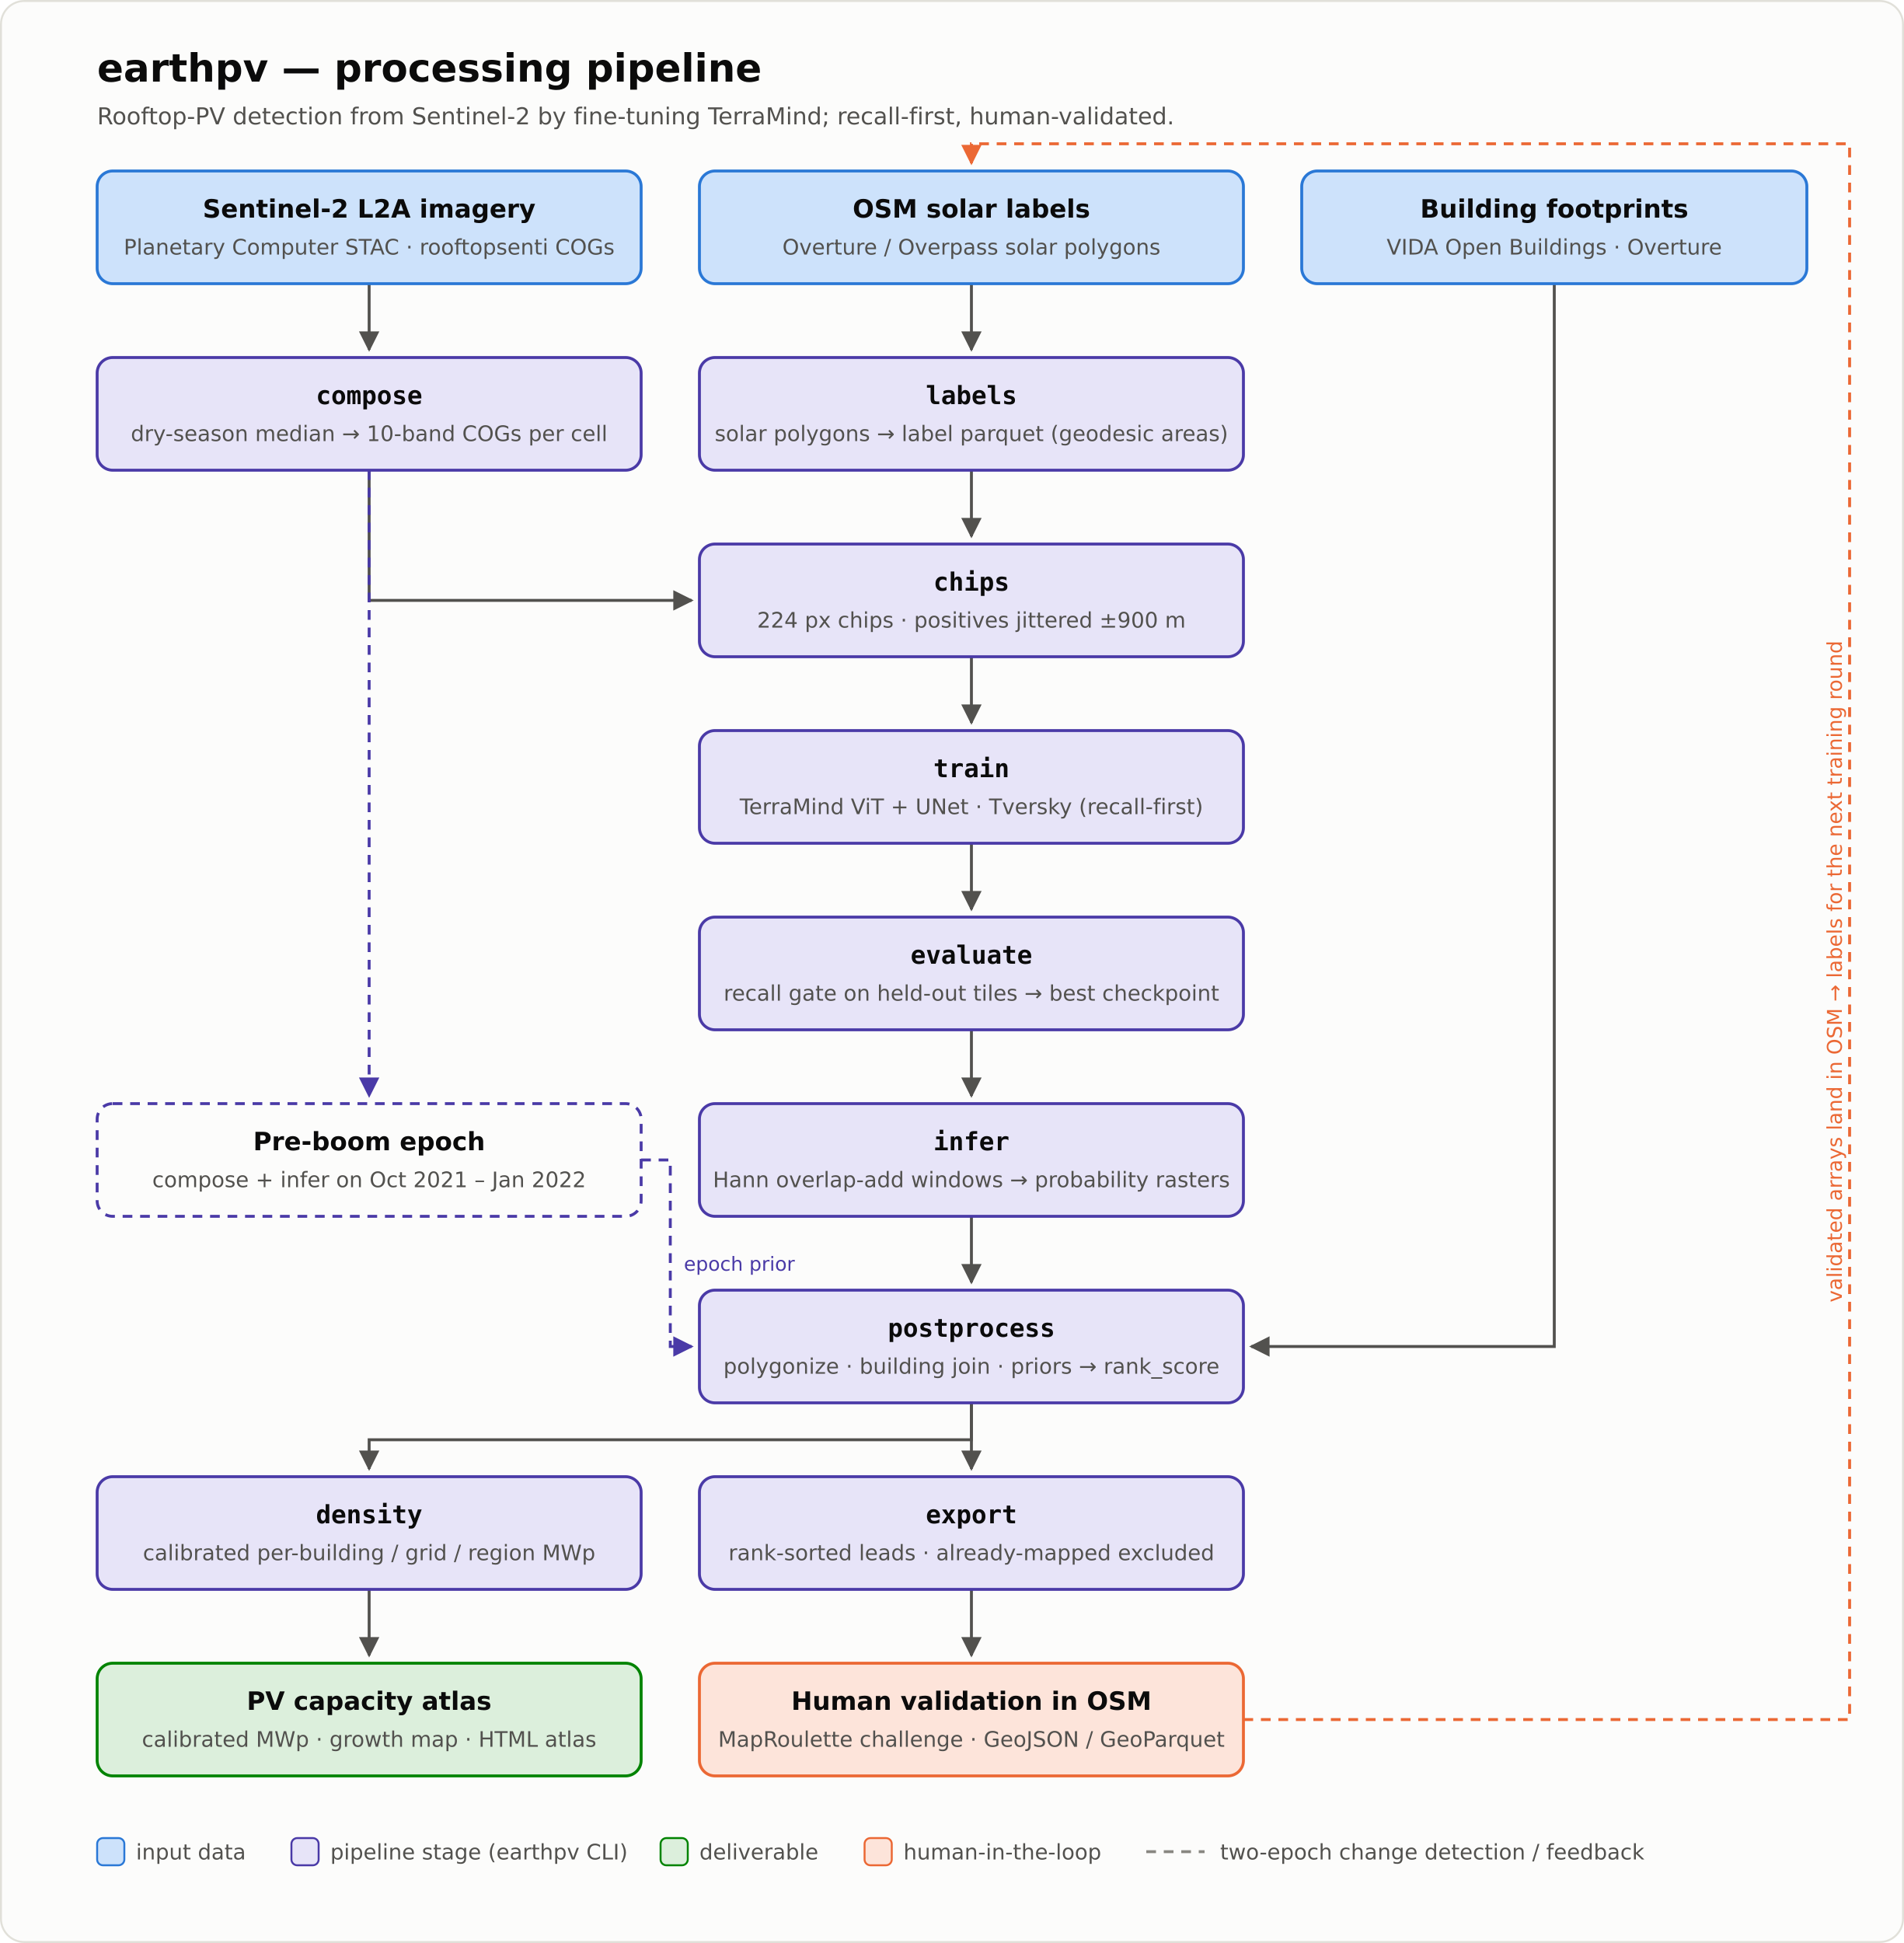
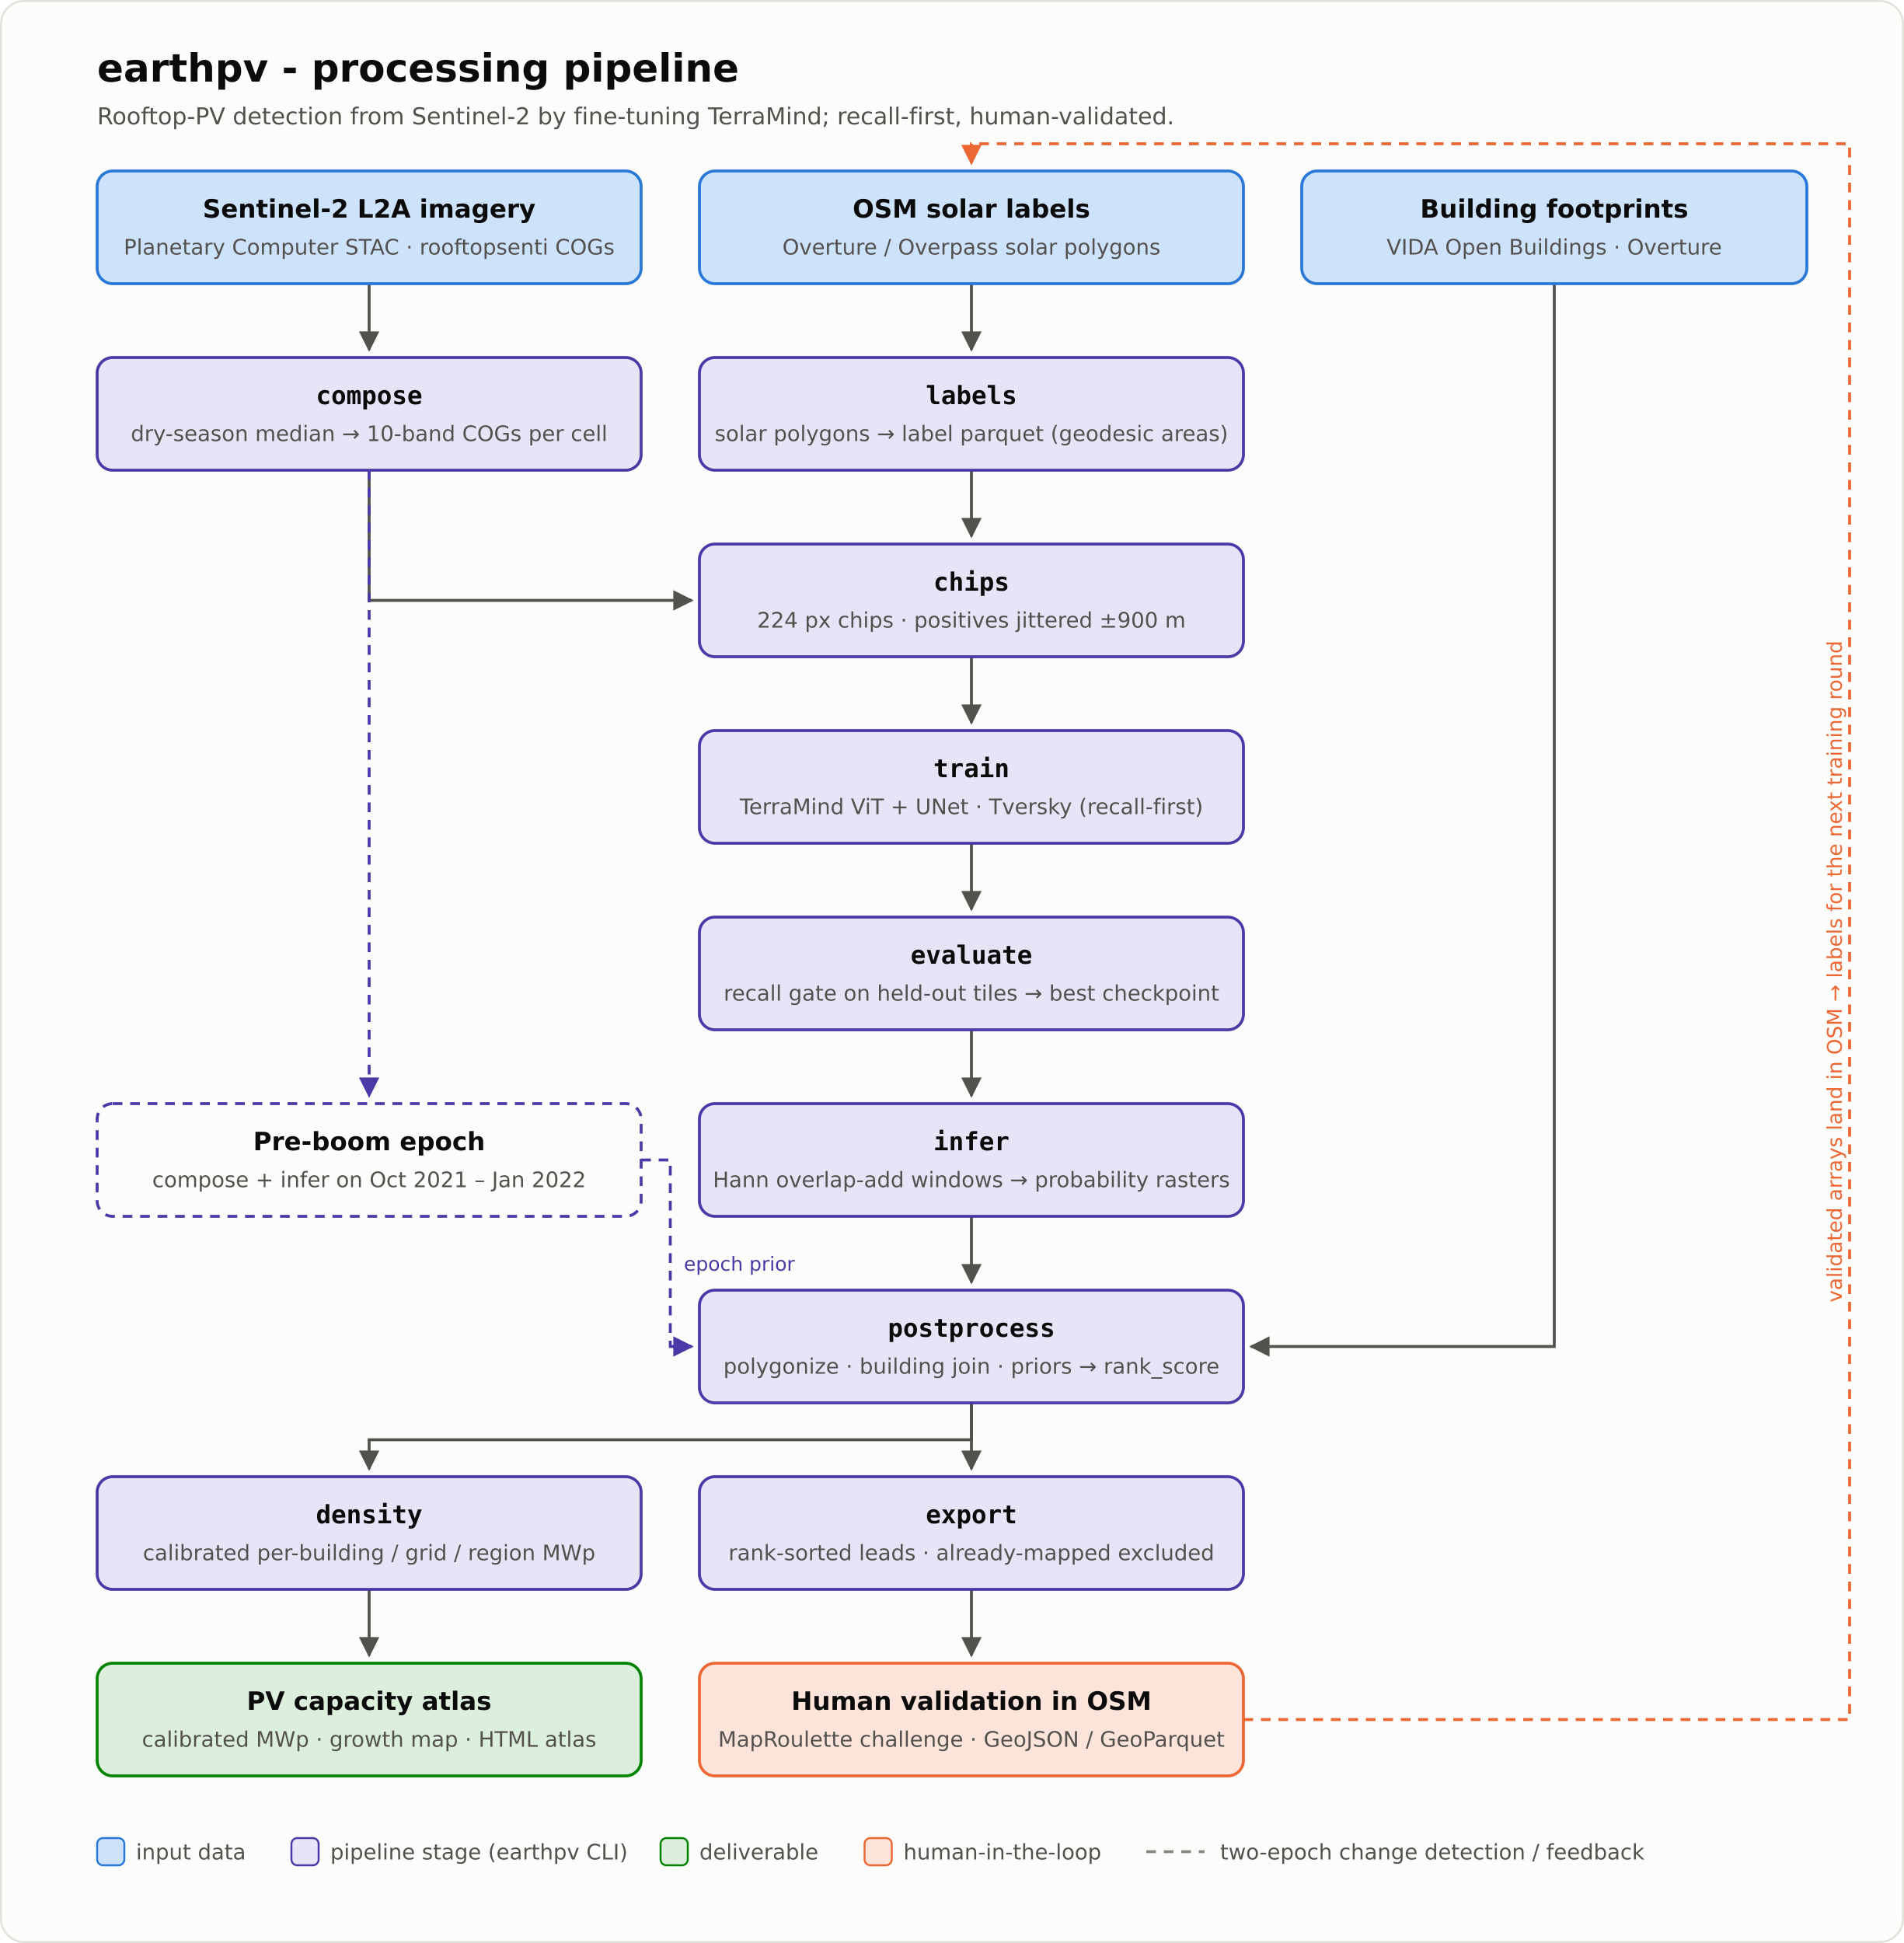
<svg xmlns="http://www.w3.org/2000/svg" width="980" height="1000" viewBox="0 0 980 1000" font-family="'DejaVu Sans', system-ui, -apple-system, 'Segoe UI', sans-serif">
  <defs>
    <marker id="arrow" viewBox="0 0 10 10" refX="9" refY="5" markerWidth="7" markerHeight="7" orient="auto-start-reverse">
      <path d="M0,0 L10,5 L0,10 z" fill="#52514e" />
    </marker>
    <marker id="arrow-violet" viewBox="0 0 10 10" refX="9" refY="5" markerWidth="7" markerHeight="7" orient="auto-start-reverse">
      <path d="M0,0 L10,5 L0,10 z" fill="#4a3aa7" />
    </marker>
    <marker id="arrow-orange" viewBox="0 0 10 10" refX="9" refY="5" markerWidth="7" markerHeight="7" orient="auto-start-reverse">
      <path d="M0,0 L10,5 L0,10 z" fill="#eb6834" />
    </marker>
  </defs>
  <rect x="0.5" y="0.5" width="979" height="999" rx="12" fill="#fcfcfb" stroke="#e1e0d9" />
-   <text x="50" y="42" font-size="20" font-weight="700" fill="#0b0b0b">earthpv — processing pipeline</text>
+   <text x="50" y="42" font-size="20" font-weight="700" fill="#0b0b0b">earthpv - processing pipeline</text>
  <text x="50" y="64" font-size="12" fill="#52514e">Rooftop-PV detection from Sentinel-2 by fine-tuning TerraMind; recall-first, human-validated.</text>
  <g stroke="#52514e" stroke-width="1.5" fill="none" marker-end="url(#arrow)">
    <path d="M190,146 V180" />
    <path d="M500,146 V180" />
    <path d="M190,242 V309 H356" />
    <path d="M500,242 V276" />
    <path d="M500,338 V372" />
    <path d="M500,434 V468" />
    <path d="M500,530 V564" />
    <path d="M500,626 V660" />
    <path d="M800,146 V693 H644" />
    <path d="M500,722 V741 H190 V756" />
    <path d="M500,722 V756" />
    <path d="M190,818 V852" />
    <path d="M500,818 V852" />
  </g>
  <g stroke="#4a3aa7" stroke-width="1.5" fill="none" stroke-dasharray="5 4" marker-end="url(#arrow-violet)">
    <path d="M190,242 V564" />
    <path d="M330,597 H345 V693 H356" />
  </g>
  <text x="352" y="654" font-size="10" fill="#4a3aa7">epoch prior</text>
  <g stroke="#eb6834" stroke-width="1.5" fill="none" stroke-dasharray="5 4" marker-end="url(#arrow-orange)">
    <path d="M640,885 H952 V74 H500 V84" />
  </g>
  <text x="948" y="500" font-size="10.5" fill="#eb6834" transform="rotate(-90 948 500)" text-anchor="middle">validated arrays land in OSM → labels for the next training round</text>
  <g>
    <rect x="50" y="88" width="280" height="58" rx="8" fill="#cde2fb" stroke="#2a78d6" stroke-width="1.5" />
    <text x="190" y="112" font-size="13" font-weight="600" fill="#0b0b0b" text-anchor="middle">Sentinel-2 L2A imagery</text>
    <text x="190" y="131" font-size="11" fill="#52514e" text-anchor="middle">Planetary Computer STAC · rooftopsenti COGs</text>
    <rect x="360" y="88" width="280" height="58" rx="8" fill="#cde2fb" stroke="#2a78d6" stroke-width="1.5" />
    <text x="500" y="112" font-size="13" font-weight="600" fill="#0b0b0b" text-anchor="middle">OSM solar labels</text>
    <text x="500" y="131" font-size="11" fill="#52514e" text-anchor="middle">Overture / Overpass solar polygons</text>
    <rect x="670" y="88" width="260" height="58" rx="8" fill="#cde2fb" stroke="#2a78d6" stroke-width="1.5" />
    <text x="800" y="112" font-size="13" font-weight="600" fill="#0b0b0b" text-anchor="middle">Building footprints</text>
    <text x="800" y="131" font-size="11" fill="#52514e" text-anchor="middle">VIDA Open Buildings · Overture</text>
  </g>
  <g>
    <rect x="50" y="184" width="280" height="58" rx="8" fill="#e7e4f8" stroke="#4a3aa7" stroke-width="1.5" />
    <text x="190" y="208" font-size="13" font-weight="600" fill="#0b0b0b" text-anchor="middle" font-family="ui-monospace, monospace">compose</text>
    <text x="190" y="227" font-size="11" fill="#52514e" text-anchor="middle">dry-season median → 10-band COGs per cell</text>
    <rect x="360" y="184" width="280" height="58" rx="8" fill="#e7e4f8" stroke="#4a3aa7" stroke-width="1.5" />
    <text x="500" y="208" font-size="13" font-weight="600" fill="#0b0b0b" text-anchor="middle" font-family="ui-monospace, monospace">labels</text>
    <text x="500" y="227" font-size="11" fill="#52514e" text-anchor="middle">solar polygons → label parquet (geodesic areas)</text>
    <rect x="360" y="280" width="280" height="58" rx="8" fill="#e7e4f8" stroke="#4a3aa7" stroke-width="1.5" />
    <text x="500" y="304" font-size="13" font-weight="600" fill="#0b0b0b" text-anchor="middle" font-family="ui-monospace, monospace">chips</text>
    <text x="500" y="323" font-size="11" fill="#52514e" text-anchor="middle">224 px chips · positives jittered ±900 m</text>
    <rect x="360" y="376" width="280" height="58" rx="8" fill="#e7e4f8" stroke="#4a3aa7" stroke-width="1.5" />
    <text x="500" y="400" font-size="13" font-weight="600" fill="#0b0b0b" text-anchor="middle" font-family="ui-monospace, monospace">train</text>
    <text x="500" y="419" font-size="11" fill="#52514e" text-anchor="middle">TerraMind ViT + UNet · Tversky (recall-first)</text>
    <rect x="360" y="472" width="280" height="58" rx="8" fill="#e7e4f8" stroke="#4a3aa7" stroke-width="1.5" />
    <text x="500" y="496" font-size="13" font-weight="600" fill="#0b0b0b" text-anchor="middle" font-family="ui-monospace, monospace">evaluate</text>
    <text x="500" y="515" font-size="11" fill="#52514e" text-anchor="middle">recall gate on held-out tiles → best checkpoint</text>
    <rect x="360" y="568" width="280" height="58" rx="8" fill="#e7e4f8" stroke="#4a3aa7" stroke-width="1.5" />
    <text x="500" y="592" font-size="13" font-weight="600" fill="#0b0b0b" text-anchor="middle" font-family="ui-monospace, monospace">infer</text>
    <text x="500" y="611" font-size="11" fill="#52514e" text-anchor="middle">Hann overlap-add windows → probability rasters</text>
    <rect x="360" y="664" width="280" height="58" rx="8" fill="#e7e4f8" stroke="#4a3aa7" stroke-width="1.5" />
    <text x="500" y="688" font-size="13" font-weight="600" fill="#0b0b0b" text-anchor="middle" font-family="ui-monospace, monospace">postprocess</text>
    <text x="500" y="707" font-size="11" fill="#52514e" text-anchor="middle">polygonize · building join · priors → rank_score</text>
    <rect x="50" y="760" width="280" height="58" rx="8" fill="#e7e4f8" stroke="#4a3aa7" stroke-width="1.5" />
    <text x="190" y="784" font-size="13" font-weight="600" fill="#0b0b0b" text-anchor="middle" font-family="ui-monospace, monospace">density</text>
    <text x="190" y="803" font-size="11" fill="#52514e" text-anchor="middle">calibrated per-building / grid / region MWp</text>
    <rect x="360" y="760" width="280" height="58" rx="8" fill="#e7e4f8" stroke="#4a3aa7" stroke-width="1.5" />
    <text x="500" y="784" font-size="13" font-weight="600" fill="#0b0b0b" text-anchor="middle" font-family="ui-monospace, monospace">export</text>
    <text x="500" y="803" font-size="11" fill="#52514e" text-anchor="middle">rank-sorted leads · already-mapped excluded</text>
  </g>
  <g>
    <rect x="50" y="568" width="280" height="58" rx="8" fill="#fcfcfb" stroke="#4a3aa7" stroke-width="1.5" stroke-dasharray="5 4" />
    <text x="190" y="592" font-size="13" font-weight="600" fill="#0b0b0b" text-anchor="middle">Pre-boom epoch</text>
    <text x="190" y="611" font-size="11" fill="#52514e" text-anchor="middle">compose + infer on Oct 2021 – Jan 2022</text>
  </g>
  <g>
    <rect x="50" y="856" width="280" height="58" rx="8" fill="#dcefdc" stroke="#008300" stroke-width="1.5" />
    <text x="190" y="880" font-size="13" font-weight="600" fill="#0b0b0b" text-anchor="middle">PV capacity atlas</text>
    <text x="190" y="899" font-size="11" fill="#52514e" text-anchor="middle">calibrated MWp · growth map · HTML atlas</text>
    <rect x="360" y="856" width="280" height="58" rx="8" fill="#fde4da" stroke="#eb6834" stroke-width="1.5" />
    <text x="500" y="880" font-size="13" font-weight="600" fill="#0b0b0b" text-anchor="middle">Human validation in OSM</text>
    <text x="500" y="899" font-size="11" fill="#52514e" text-anchor="middle">MapRoulette challenge · GeoJSON / GeoParquet</text>
  </g>
  <g font-size="11" fill="#52514e">
    <rect x="50" y="946" width="14" height="14" rx="3" fill="#cde2fb" stroke="#2a78d6" />
    <text x="70" y="957">input data</text>
    <rect x="150" y="946" width="14" height="14" rx="3" fill="#e7e4f8" stroke="#4a3aa7" />
    <text x="170" y="957">pipeline stage (earthpv CLI)</text>
    <rect x="340" y="946" width="14" height="14" rx="3" fill="#dcefdc" stroke="#008300" />
    <text x="360" y="957">deliverable</text>
    <rect x="445" y="946" width="14" height="14" rx="3" fill="#fde4da" stroke="#eb6834" />
    <text x="465" y="957">human-in-the-loop</text>
    <line x1="590" y1="953" x2="620" y2="953" stroke="#898781" stroke-width="1.5" stroke-dasharray="5 4" />
    <text x="628" y="957">two-epoch change detection / feedback</text>
  </g>
</svg>
